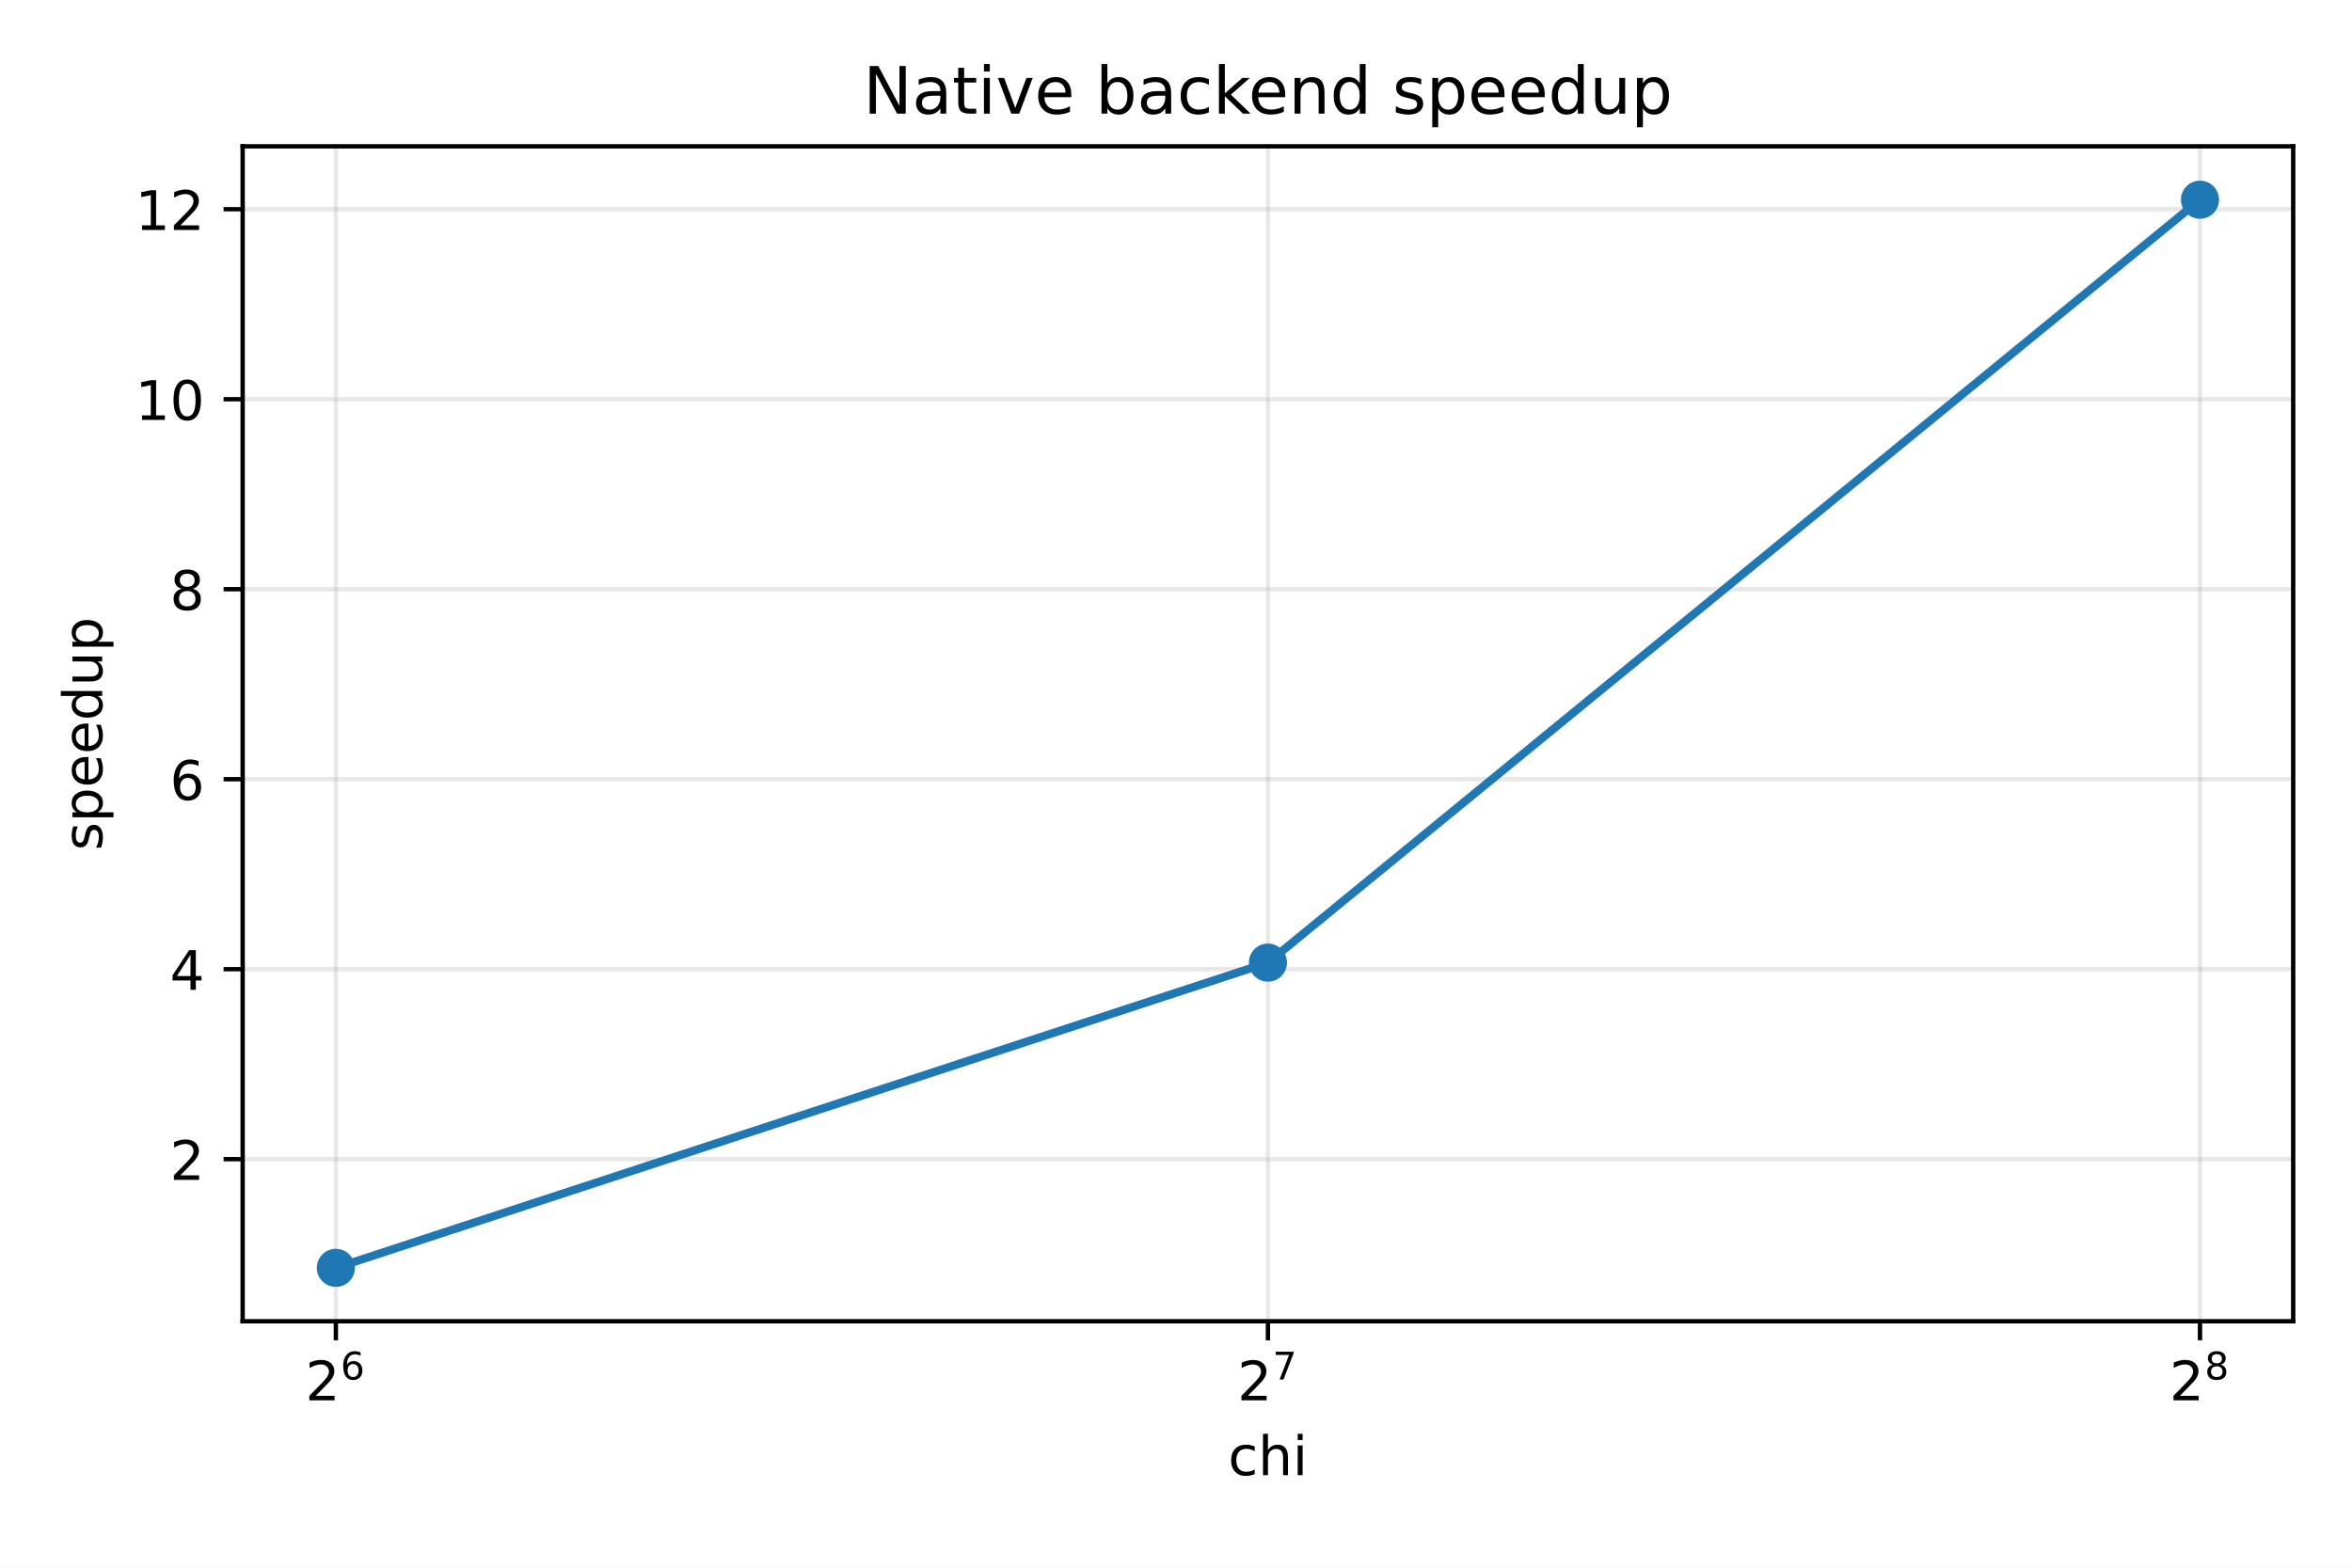
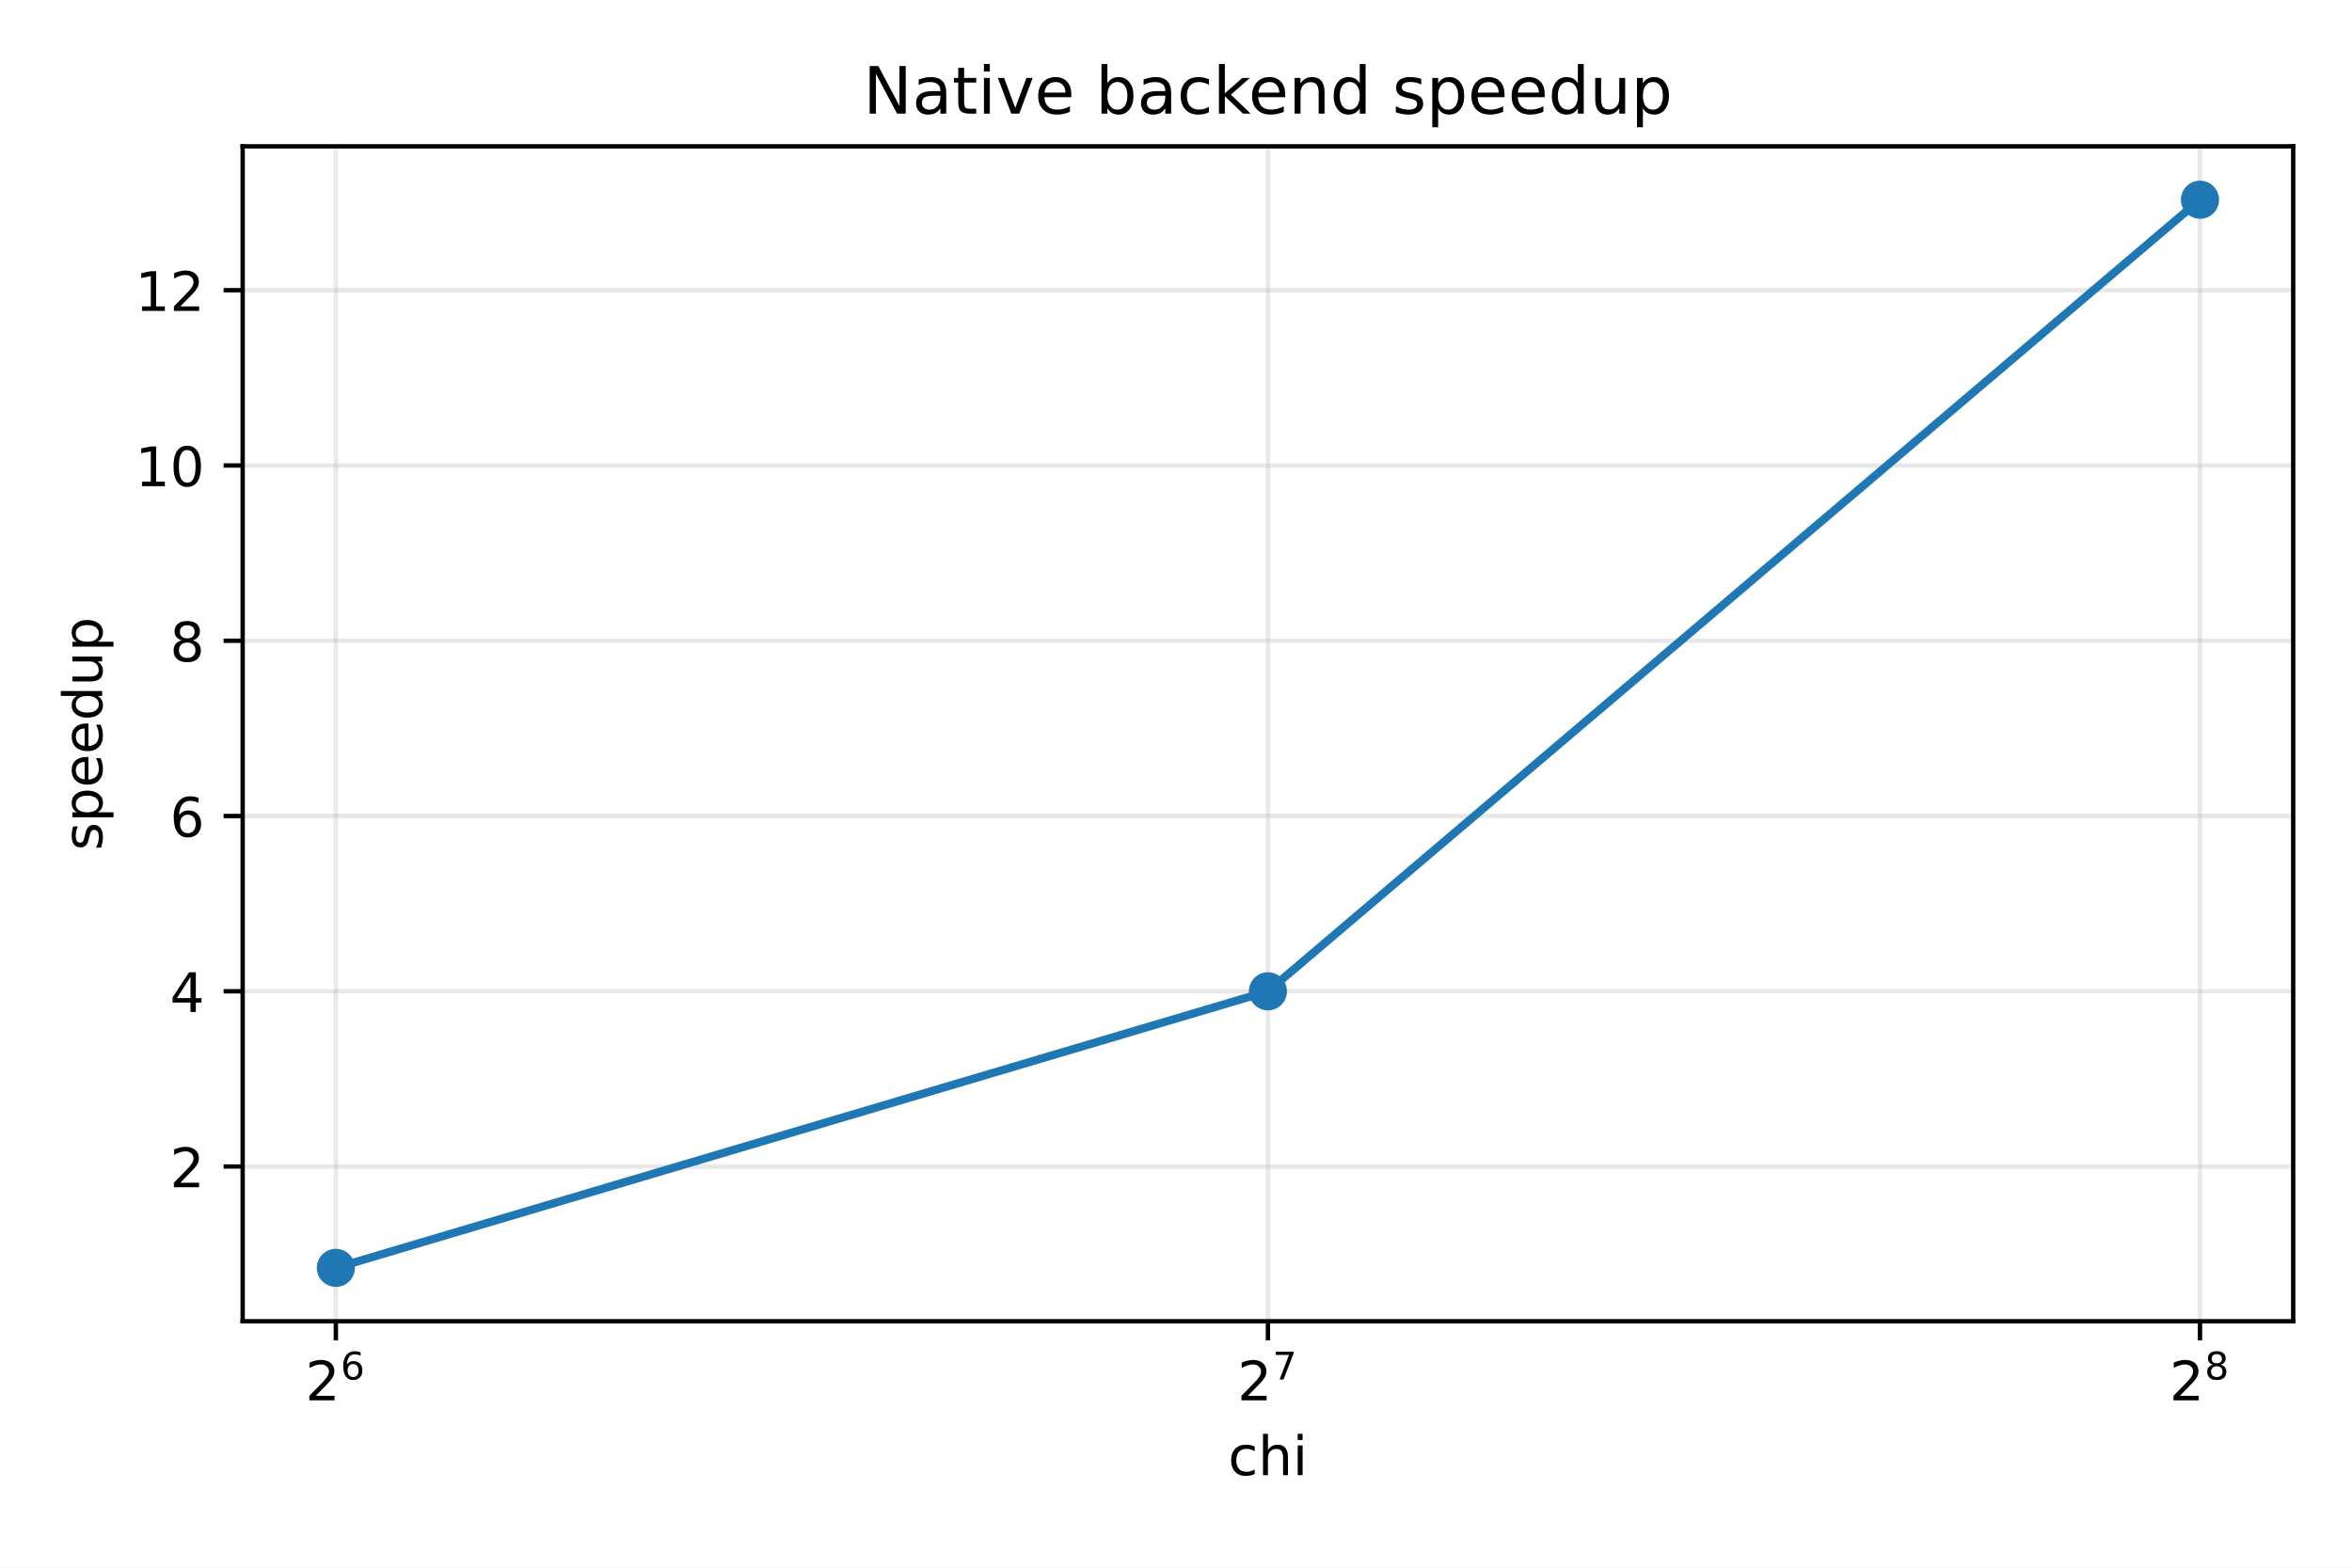
<svg xmlns="http://www.w3.org/2000/svg" xmlns:xlink="http://www.w3.org/1999/xlink" width="432pt" height="288pt" viewBox="0 0 432 288" version="1.1">
  <defs>
    <style type="text/css">*{stroke-linejoin: round; stroke-linecap: butt}</style>
  </defs>
  <g id="figure_1">
    <g id="patch_1">
-       <path d="M 0 288  L 432 288  L 432 0  L 0 0  z " style="fill: #ffffff" />
+       <path d="M 0 288 L 432 288 L 432 0 L 0 0 z " style="fill: #ffffff" />
    </g>
    <g id="axes_1">
      <g id="patch_2">
-         <path d="M 44.57 242.728  L 421.2 242.728  L 421.2 26.88  L 44.57 26.88  z " style="fill: #ffffff" />
+         <path d="M 44.57 242.728 L 421.2 242.728 L 421.2 26.88 L 44.57 26.88 z " style="fill: #ffffff" />
      </g>
      <g id="matplotlib.axis_1">
        <g id="xtick_1">
          <g id="line2d_1">
-             <path d="M 61.69 242.728  L 61.69 26.88  " clip-path="url(#p170e1653cf)" style="fill: none; stroke: #b0b0b0; stroke-opacity: 0.3; stroke-width: 0.8; stroke-linecap: square" />
+             <path d="M 61.69 242.728 L 61.69 26.88 " clip-path="url(#pd2c981c82d)" style="fill: none; stroke: #b0b0b0; stroke-opacity: 0.3; stroke-width: 0.8; stroke-linecap: square" />
          </g>
          <g id="line2d_2">
            <defs>
-               <path id="m7a6ee98322" d="M 0 0  L 0 3.5  " style="stroke: #000000; stroke-width: 0.8" />
-             </defs>
-             <g>
-               <use xlink:href="#m7a6ee98322" x="61.69" y="242.728" style="stroke: #000000; stroke-width: 0.8" />
+               <path id="m70d7c381d5" d="M 0 0 L 0 3.5 " style="stroke: #000000; stroke-width: 0.8" />
+             </defs>
+             <g>
+               <use xlink:href="#m70d7c381d5" x="61.69" y="242.728" style="stroke: #000000; stroke-width: 0.8" />
            </g>
          </g>
          <g id="text_1">
            <g transform="translate(56.08955 257.3264) scale(0.1 -0.1)">
              <defs>
-                 <path id="DejaVuSans-32" d="M 1228 531  L 3431 531  L 3431 0  L 469 0  L 469 531  Q 828 903 1448 1529  Q 2069 2156 2228 2338  Q 2531 2678 2651 2914  Q 2772 3150 2772 3378  Q 2772 3750 2511 3984  Q 2250 4219 1831 4219  Q 1534 4219 1204 4116  Q 875 4013 500 3803  L 500 4441  Q 881 4594 1212 4672  Q 1544 4750 1819 4750  Q 2544 4750 2975 4387  Q 3406 4025 3406 3419  Q 3406 3131 3298 2873  Q 3191 2616 2906 2266  Q 2828 2175 2409 1742  Q 1991 1309 1228 531  z " transform="scale(0.015625)" />
-                 <path id="DejaVuSans-36" d="M 2113 2584  Q 1688 2584 1439 2293  Q 1191 2003 1191 1497  Q 1191 994 1439 701  Q 1688 409 2113 409  Q 2538 409 2786 701  Q 3034 994 3034 1497  Q 3034 2003 2786 2293  Q 2538 2584 2113 2584  z M 3366 4563  L 3366 3988  Q 3128 4100 2886 4159  Q 2644 4219 2406 4219  Q 1781 4219 1451 3797  Q 1122 3375 1075 2522  Q 1259 2794 1537 2939  Q 1816 3084 2150 3084  Q 2853 3084 3261 2657  Q 3669 2231 3669 1497  Q 3669 778 3244 343  Q 2819 -91 2113 -91  Q 1303 -91 875 529  Q 447 1150 447 2328  Q 447 3434 972 4092  Q 1497 4750 2381 4750  Q 2619 4750 2861 4703  Q 3103 4656 3366 4563  z " transform="scale(0.015625)" />
+                 <path id="DejaVuSans-32" d="M 1228 531 L 3431 531 L 3431 0 L 469 0 L 469 531 Q 828 903 1448 1529 Q 2069 2156 2228 2338 Q 2531 2678 2651 2914 Q 2772 3150 2772 3378 Q 2772 3750 2511 3984 Q 2250 4219 1831 4219 Q 1534 4219 1204 4116 Q 875 4013 500 3803 L 500 4441 Q 881 4594 1212 4672 Q 1544 4750 1819 4750 Q 2544 4750 2975 4387 Q 3406 4025 3406 3419 Q 3406 3131 3298 2873 Q 3191 2616 2906 2266 Q 2828 2175 2409 1742 Q 1991 1309 1228 531 z " transform="scale(0.015625)" />
+                 <path id="DejaVuSans-36" d="M 2113 2584 Q 1688 2584 1439 2293 Q 1191 2003 1191 1497 Q 1191 994 1439 701 Q 1688 409 2113 409 Q 2538 409 2786 701 Q 3034 994 3034 1497 Q 3034 2003 2786 2293 Q 2538 2584 2113 2584 z M 3366 4563 L 3366 3988 Q 3128 4100 2886 4159 Q 2644 4219 2406 4219 Q 1781 4219 1451 3797 Q 1122 3375 1075 2522 Q 1259 2794 1537 2939 Q 1816 3084 2150 3084 Q 2853 3084 3261 2657 Q 3669 2231 3669 1497 Q 3669 778 3244 343 Q 2819 -91 2113 -91 Q 1303 -91 875 529 Q 447 1150 447 2328 Q 447 3434 972 4092 Q 1497 4750 2381 4750 Q 2619 4750 2861 4703 Q 3103 4656 3366 4563 z " transform="scale(0.015625)" />
              </defs>
              <use xlink:href="#DejaVuSans-32" transform="translate(0 0.765625)" />
              <use xlink:href="#DejaVuSans-36" transform="translate(64.58008 39.04688) scale(0.7)" />
            </g>
          </g>
        </g>
        <g id="xtick_2">
          <g id="line2d_3">
-             <path d="M 232.885 242.728  L 232.885 26.88  " clip-path="url(#p170e1653cf)" style="fill: none; stroke: #b0b0b0; stroke-opacity: 0.3; stroke-width: 0.8; stroke-linecap: square" />
+             <path d="M 232.885 242.728 L 232.885 26.88 " clip-path="url(#pd2c981c82d)" style="fill: none; stroke: #b0b0b0; stroke-opacity: 0.3; stroke-width: 0.8; stroke-linecap: square" />
          </g>
          <g id="line2d_4">
            <g>
-               <use xlink:href="#m7a6ee98322" x="232.885" y="242.728" style="stroke: #000000; stroke-width: 0.8" />
+               <use xlink:href="#m70d7c381d5" x="232.885" y="242.728" style="stroke: #000000; stroke-width: 0.8" />
            </g>
          </g>
          <g id="text_2">
            <g transform="translate(227.285 257.3264) scale(0.1 -0.1)">
              <defs>
-                 <path id="DejaVuSans-37" d="M 525 4666  L 3525 4666  L 3525 4397  L 1831 0  L 1172 0  L 2766 4134  L 525 4134  L 525 4666  z " transform="scale(0.015625)" />
+                 <path id="DejaVuSans-37" d="M 525 4666 L 3525 4666 L 3525 4397 L 1831 0 L 1172 0 L 2766 4134 L 525 4134 L 525 4666 z " transform="scale(0.015625)" />
              </defs>
              <use xlink:href="#DejaVuSans-32" transform="translate(0 0.684375)" />
              <use xlink:href="#DejaVuSans-37" transform="translate(64.58008 38.96563) scale(0.7)" />
            </g>
          </g>
        </g>
        <g id="xtick_3">
          <g id="line2d_5">
-             <path d="M 404.08 242.728  L 404.08 26.88  " clip-path="url(#p170e1653cf)" style="fill: none; stroke: #b0b0b0; stroke-opacity: 0.3; stroke-width: 0.8; stroke-linecap: square" />
+             <path d="M 404.08 242.728 L 404.08 26.88 " clip-path="url(#pd2c981c82d)" style="fill: none; stroke: #b0b0b0; stroke-opacity: 0.3; stroke-width: 0.8; stroke-linecap: square" />
          </g>
          <g id="line2d_6">
            <g>
-               <use xlink:href="#m7a6ee98322" x="404.08" y="242.728" style="stroke: #000000; stroke-width: 0.8" />
+               <use xlink:href="#m70d7c381d5" x="404.08" y="242.728" style="stroke: #000000; stroke-width: 0.8" />
            </g>
          </g>
          <g id="text_3">
            <g transform="translate(398.4805 257.3264) scale(0.1 -0.1)">
              <defs>
-                 <path id="DejaVuSans-38" d="M 2034 2216  Q 1584 2216 1326 1975  Q 1069 1734 1069 1313  Q 1069 891 1326 650  Q 1584 409 2034 409  Q 2484 409 2743 651  Q 3003 894 3003 1313  Q 3003 1734 2745 1975  Q 2488 2216 2034 2216  z M 1403 2484  Q 997 2584 770 2862  Q 544 3141 544 3541  Q 544 4100 942 4425  Q 1341 4750 2034 4750  Q 2731 4750 3128 4425  Q 3525 4100 3525 3541  Q 3525 3141 3298 2862  Q 3072 2584 2669 2484  Q 3125 2378 3379 2068  Q 3634 1759 3634 1313  Q 3634 634 3220 271  Q 2806 -91 2034 -91  Q 1263 -91 848 271  Q 434 634 434 1313  Q 434 1759 690 2068  Q 947 2378 1403 2484  z M 1172 3481  Q 1172 3119 1398 2916  Q 1625 2713 2034 2713  Q 2441 2713 2670 2916  Q 2900 3119 2900 3481  Q 2900 3844 2670 4047  Q 2441 4250 2034 4250  Q 1625 4250 1398 4047  Q 1172 3844 1172 3481  z " transform="scale(0.015625)" />
+                 <path id="DejaVuSans-38" d="M 2034 2216 Q 1584 2216 1326 1975 Q 1069 1734 1069 1313 Q 1069 891 1326 650 Q 1584 409 2034 409 Q 2484 409 2743 651 Q 3003 894 3003 1313 Q 3003 1734 2745 1975 Q 2488 2216 2034 2216 z M 1403 2484 Q 997 2584 770 2862 Q 544 3141 544 3541 Q 544 4100 942 4425 Q 1341 4750 2034 4750 Q 2731 4750 3128 4425 Q 3525 4100 3525 3541 Q 3525 3141 3298 2862 Q 3072 2584 2669 2484 Q 3125 2378 3379 2068 Q 3634 1759 3634 1313 Q 3634 634 3220 271 Q 2806 -91 2034 -91 Q 1263 -91 848 271 Q 434 634 434 1313 Q 434 1759 690 2068 Q 947 2378 1403 2484 z M 1172 3481 Q 1172 3119 1398 2916 Q 1625 2713 2034 2713 Q 2441 2713 2670 2916 Q 2900 3119 2900 3481 Q 2900 3844 2670 4047 Q 2441 4250 2034 4250 Q 1625 4250 1398 4047 Q 1172 3844 1172 3481 z " transform="scale(0.015625)" />
              </defs>
              <use xlink:href="#DejaVuSans-32" transform="translate(0 0.765625)" />
              <use xlink:href="#DejaVuSans-38" transform="translate(64.58008 39.04688) scale(0.7)" />
            </g>
          </g>
        </g>
        <g id="text_4">
          <g transform="translate(225.578 271.0046) scale(0.1 -0.1)">
            <defs>
-               <path id="DejaVuSans-63" d="M 3122 3366  L 3122 2828  Q 2878 2963 2633 3030  Q 2388 3097 2138 3097  Q 1578 3097 1268 2742  Q 959 2388 959 1747  Q 959 1106 1268 751  Q 1578 397 2138 397  Q 2388 397 2633 464  Q 2878 531 3122 666  L 3122 134  Q 2881 22 2623 -34  Q 2366 -91 2075 -91  Q 1284 -91 818 406  Q 353 903 353 1747  Q 353 2603 823 3093  Q 1294 3584 2113 3584  Q 2378 3584 2631 3529  Q 2884 3475 3122 3366  z " transform="scale(0.015625)" />
-               <path id="DejaVuSans-68" d="M 3513 2113  L 3513 0  L 2938 0  L 2938 2094  Q 2938 2591 2744 2837  Q 2550 3084 2163 3084  Q 1697 3084 1428 2787  Q 1159 2491 1159 1978  L 1159 0  L 581 0  L 581 4863  L 1159 4863  L 1159 2956  Q 1366 3272 1645 3428  Q 1925 3584 2291 3584  Q 2894 3584 3203 3211  Q 3513 2838 3513 2113  z " transform="scale(0.015625)" />
-               <path id="DejaVuSans-69" d="M 603 3500  L 1178 3500  L 1178 0  L 603 0  L 603 3500  z M 603 4863  L 1178 4863  L 1178 4134  L 603 4134  L 603 4863  z " transform="scale(0.015625)" />
+               <path id="DejaVuSans-63" d="M 3122 3366 L 3122 2828 Q 2878 2963 2633 3030 Q 2388 3097 2138 3097 Q 1578 3097 1268 2742 Q 959 2388 959 1747 Q 959 1106 1268 751 Q 1578 397 2138 397 Q 2388 397 2633 464 Q 2878 531 3122 666 L 3122 134 Q 2881 22 2623 -34 Q 2366 -91 2075 -91 Q 1284 -91 818 406 Q 353 903 353 1747 Q 353 2603 823 3093 Q 1294 3584 2113 3584 Q 2378 3584 2631 3529 Q 2884 3475 3122 3366 z " transform="scale(0.015625)" />
+               <path id="DejaVuSans-68" d="M 3513 2113 L 3513 0 L 2938 0 L 2938 2094 Q 2938 2591 2744 2837 Q 2550 3084 2163 3084 Q 1697 3084 1428 2787 Q 1159 2491 1159 1978 L 1159 0 L 581 0 L 581 4863 L 1159 4863 L 1159 2956 Q 1366 3272 1645 3428 Q 1925 3584 2291 3584 Q 2894 3584 3203 3211 Q 3513 2838 3513 2113 z " transform="scale(0.015625)" />
+               <path id="DejaVuSans-69" d="M 603 3500 L 1178 3500 L 1178 0 L 603 0 L 603 3500 z M 603 4863 L 1178 4863 L 1178 4134 L 603 4134 L 603 4863 z " transform="scale(0.015625)" />
            </defs>
            <use xlink:href="#DejaVuSans-63" />
            <use xlink:href="#DejaVuSans-68" transform="translate(54.98047 0)" />
            <use xlink:href="#DejaVuSans-69" transform="translate(118.3594 0)" />
          </g>
        </g>
      </g>
      <g id="matplotlib.axis_2">
        <g id="ytick_1">
          <g id="line2d_7">
-             <path d="M 44.57 212.949  L 421.2 212.949  " clip-path="url(#p170e1653cf)" style="fill: none; stroke: #b0b0b0; stroke-opacity: 0.3; stroke-width: 0.8; stroke-linecap: square" />
+             <path d="M 44.57 214.303 L 421.2 214.303 " clip-path="url(#pd2c981c82d)" style="fill: none; stroke: #b0b0b0; stroke-opacity: 0.3; stroke-width: 0.8; stroke-linecap: square" />
          </g>
          <g id="line2d_8">
            <defs>
-               <path id="m48eb29f242" d="M 0 0  L -3.5 0  " style="stroke: #000000; stroke-width: 0.8" />
-             </defs>
-             <g>
-               <use xlink:href="#m48eb29f242" x="44.57" y="212.949" style="stroke: #000000; stroke-width: 0.8" />
+               <path id="meac5febf99" d="M 0 0 L -3.5 0 " style="stroke: #000000; stroke-width: 0.8" />
+             </defs>
+             <g>
+               <use xlink:href="#meac5febf99" x="44.57" y="214.303" style="stroke: #000000; stroke-width: 0.8" />
            </g>
          </g>
          <g id="text_5">
-             <g transform="translate(31.2075 216.7484) scale(0.1 -0.1)">
+             <g transform="translate(31.2075 218.1024) scale(0.1 -0.1)">
              <use xlink:href="#DejaVuSans-32" />
            </g>
          </g>
        </g>
        <g id="ytick_2">
          <g id="line2d_9">
-             <path d="M 44.57 178.047  L 421.2 178.047  " clip-path="url(#p170e1653cf)" style="fill: none; stroke: #b0b0b0; stroke-opacity: 0.3; stroke-width: 0.8; stroke-linecap: square" />
+             <path d="M 44.57 182.106 L 421.2 182.106 " clip-path="url(#pd2c981c82d)" style="fill: none; stroke: #b0b0b0; stroke-opacity: 0.3; stroke-width: 0.8; stroke-linecap: square" />
          </g>
          <g id="line2d_10">
            <g>
-               <use xlink:href="#m48eb29f242" x="44.57" y="178.047" style="stroke: #000000; stroke-width: 0.8" />
+               <use xlink:href="#meac5febf99" x="44.57" y="182.106" style="stroke: #000000; stroke-width: 0.8" />
            </g>
          </g>
          <g id="text_6">
-             <g transform="translate(31.2075 181.8464) scale(0.1 -0.1)">
-               <defs>
-                 <path id="DejaVuSans-34" d="M 2419 4116  L 825 1625  L 2419 1625  L 2419 4116  z M 2253 4666  L 3047 4666  L 3047 1625  L 3713 1625  L 3713 1100  L 3047 1100  L 3047 0  L 2419 0  L 2419 1100  L 313 1100  L 313 1709  L 2253 4666  z " transform="scale(0.015625)" />
+             <g transform="translate(31.2075 185.9048) scale(0.1 -0.1)">
+               <defs>
+                 <path id="DejaVuSans-34" d="M 2419 4116 L 825 1625 L 2419 1625 L 2419 4116 z M 2253 4666 L 3047 4666 L 3047 1625 L 3713 1625 L 3713 1100 L 3047 1100 L 3047 0 L 2419 0 L 2419 1100 L 313 1100 L 313 1709 L 2253 4666 z " transform="scale(0.015625)" />
              </defs>
              <use xlink:href="#DejaVuSans-34" />
            </g>
          </g>
        </g>
        <g id="ytick_3">
          <g id="line2d_11">
-             <path d="M 44.57 143.145  L 421.2 143.145  " clip-path="url(#p170e1653cf)" style="fill: none; stroke: #b0b0b0; stroke-opacity: 0.3; stroke-width: 0.8; stroke-linecap: square" />
+             <path d="M 44.57 149.908 L 421.2 149.908 " clip-path="url(#pd2c981c82d)" style="fill: none; stroke: #b0b0b0; stroke-opacity: 0.3; stroke-width: 0.8; stroke-linecap: square" />
          </g>
          <g id="line2d_12">
            <g>
-               <use xlink:href="#m48eb29f242" x="44.57" y="143.145" style="stroke: #000000; stroke-width: 0.8" />
+               <use xlink:href="#meac5febf99" x="44.57" y="149.908" style="stroke: #000000; stroke-width: 0.8" />
            </g>
          </g>
          <g id="text_7">
-             <g transform="translate(31.2075 146.9443) scale(0.1 -0.1)">
+             <g transform="translate(31.2075 153.7072) scale(0.1 -0.1)">
              <use xlink:href="#DejaVuSans-36" />
            </g>
          </g>
        </g>
        <g id="ytick_4">
          <g id="line2d_13">
-             <path d="M 44.57 108.243  L 421.2 108.243  " clip-path="url(#p170e1653cf)" style="fill: none; stroke: #b0b0b0; stroke-opacity: 0.3; stroke-width: 0.8; stroke-linecap: square" />
+             <path d="M 44.57 117.71 L 421.2 117.71 " clip-path="url(#pd2c981c82d)" style="fill: none; stroke: #b0b0b0; stroke-opacity: 0.3; stroke-width: 0.8; stroke-linecap: square" />
          </g>
          <g id="line2d_14">
            <g>
-               <use xlink:href="#m48eb29f242" x="44.57" y="108.243" style="stroke: #000000; stroke-width: 0.8" />
+               <use xlink:href="#meac5febf99" x="44.57" y="117.71" style="stroke: #000000; stroke-width: 0.8" />
            </g>
          </g>
          <g id="text_8">
-             <g transform="translate(31.2075 112.0423) scale(0.1 -0.1)">
+             <g transform="translate(31.2075 121.5095) scale(0.1 -0.1)">
              <use xlink:href="#DejaVuSans-38" />
            </g>
          </g>
        </g>
        <g id="ytick_5">
          <g id="line2d_15">
-             <path d="M 44.57 73.341  L 421.2 73.341  " clip-path="url(#p170e1653cf)" style="fill: none; stroke: #b0b0b0; stroke-opacity: 0.3; stroke-width: 0.8; stroke-linecap: square" />
+             <path d="M 44.57 85.513 L 421.2 85.513 " clip-path="url(#pd2c981c82d)" style="fill: none; stroke: #b0b0b0; stroke-opacity: 0.3; stroke-width: 0.8; stroke-linecap: square" />
          </g>
          <g id="line2d_16">
            <g>
-               <use xlink:href="#m48eb29f242" x="44.57" y="73.341" style="stroke: #000000; stroke-width: 0.8" />
+               <use xlink:href="#meac5febf99" x="44.57" y="85.513" style="stroke: #000000; stroke-width: 0.8" />
            </g>
          </g>
          <g id="text_9">
-             <g transform="translate(24.845 77.1402) scale(0.1 -0.1)">
-               <defs>
-                 <path id="DejaVuSans-31" d="M 794 531  L 1825 531  L 1825 4091  L 703 3866  L 703 4441  L 1819 4666  L 2450 4666  L 2450 531  L 3481 531  L 3481 0  L 794 0  L 794 531  z " transform="scale(0.015625)" />
-                 <path id="DejaVuSans-30" d="M 2034 4250  Q 1547 4250 1301 3770  Q 1056 3291 1056 2328  Q 1056 1369 1301 889  Q 1547 409 2034 409  Q 2525 409 2770 889  Q 3016 1369 3016 2328  Q 3016 3291 2770 3770  Q 2525 4250 2034 4250  z M 2034 4750  Q 2819 4750 3233 4129  Q 3647 3509 3647 2328  Q 3647 1150 3233 529  Q 2819 -91 2034 -91  Q 1250 -91 836 529  Q 422 1150 422 2328  Q 422 3509 836 4129  Q 1250 4750 2034 4750  z " transform="scale(0.015625)" />
+             <g transform="translate(24.845 89.31193) scale(0.1 -0.1)">
+               <defs>
+                 <path id="DejaVuSans-31" d="M 794 531 L 1825 531 L 1825 4091 L 703 3866 L 703 4441 L 1819 4666 L 2450 4666 L 2450 531 L 3481 531 L 3481 0 L 794 0 L 794 531 z " transform="scale(0.015625)" />
+                 <path id="DejaVuSans-30" d="M 2034 4250 Q 1547 4250 1301 3770 Q 1056 3291 1056 2328 Q 1056 1369 1301 889 Q 1547 409 2034 409 Q 2525 409 2770 889 Q 3016 1369 3016 2328 Q 3016 3291 2770 3770 Q 2525 4250 2034 4250 z M 2034 4750 Q 2819 4750 3233 4129 Q 3647 3509 3647 2328 Q 3647 1150 3233 529 Q 2819 -91 2034 -91 Q 1250 -91 836 529 Q 422 1150 422 2328 Q 422 3509 836 4129 Q 1250 4750 2034 4750 z " transform="scale(0.015625)" />
              </defs>
              <use xlink:href="#DejaVuSans-31" />
              <use xlink:href="#DejaVuSans-30" transform="translate(63.62305 0)" />
            </g>
          </g>
        </g>
        <g id="ytick_6">
          <g id="line2d_17">
-             <path d="M 44.57 38.439  L 421.2 38.439  " clip-path="url(#p170e1653cf)" style="fill: none; stroke: #b0b0b0; stroke-opacity: 0.3; stroke-width: 0.8; stroke-linecap: square" />
+             <path d="M 44.57 53.315 L 421.2 53.315 " clip-path="url(#pd2c981c82d)" style="fill: none; stroke: #b0b0b0; stroke-opacity: 0.3; stroke-width: 0.8; stroke-linecap: square" />
          </g>
          <g id="line2d_18">
            <g>
-               <use xlink:href="#m48eb29f242" x="44.57" y="38.439" style="stroke: #000000; stroke-width: 0.8" />
+               <use xlink:href="#meac5febf99" x="44.57" y="53.315" style="stroke: #000000; stroke-width: 0.8" />
            </g>
          </g>
          <g id="text_10">
-             <g transform="translate(24.845 42.23815) scale(0.1 -0.1)">
+             <g transform="translate(24.845 57.11431) scale(0.1 -0.1)">
              <use xlink:href="#DejaVuSans-31" />
              <use xlink:href="#DejaVuSans-32" transform="translate(63.62305 0)" />
            </g>
          </g>
        </g>
        <g id="text_11">
          <g transform="translate(18.76531 156.2532) rotate(-90) scale(0.1 -0.1)">
            <defs>
-               <path id="DejaVuSans-73" d="M 2834 3397  L 2834 2853  Q 2591 2978 2328 3040  Q 2066 3103 1784 3103  Q 1356 3103 1142 2972  Q 928 2841 928 2578  Q 928 2378 1081 2264  Q 1234 2150 1697 2047  L 1894 2003  Q 2506 1872 2764 1633  Q 3022 1394 3022 966  Q 3022 478 2636 193  Q 2250 -91 1575 -91  Q 1294 -91 989 -36  Q 684 19 347 128  L 347 722  Q 666 556 975 473  Q 1284 391 1588 391  Q 1994 391 2212 530  Q 2431 669 2431 922  Q 2431 1156 2273 1281  Q 2116 1406 1581 1522  L 1381 1569  Q 847 1681 609 1914  Q 372 2147 372 2553  Q 372 3047 722 3315  Q 1072 3584 1716 3584  Q 2034 3584 2315 3537  Q 2597 3491 2834 3397  z " transform="scale(0.015625)" />
-               <path id="DejaVuSans-70" d="M 1159 525  L 1159 -1331  L 581 -1331  L 581 3500  L 1159 3500  L 1159 2969  Q 1341 3281 1617 3432  Q 1894 3584 2278 3584  Q 2916 3584 3314 3078  Q 3713 2572 3713 1747  Q 3713 922 3314 415  Q 2916 -91 2278 -91  Q 1894 -91 1617 61  Q 1341 213 1159 525  z M 3116 1747  Q 3116 2381 2855 2742  Q 2594 3103 2138 3103  Q 1681 3103 1420 2742  Q 1159 2381 1159 1747  Q 1159 1113 1420 752  Q 1681 391 2138 391  Q 2594 391 2855 752  Q 3116 1113 3116 1747  z " transform="scale(0.015625)" />
-               <path id="DejaVuSans-65" d="M 3597 1894  L 3597 1613  L 953 1613  Q 991 1019 1311 708  Q 1631 397 2203 397  Q 2534 397 2845 478  Q 3156 559 3463 722  L 3463 178  Q 3153 47 2828 -22  Q 2503 -91 2169 -91  Q 1331 -91 842 396  Q 353 884 353 1716  Q 353 2575 817 3079  Q 1281 3584 2069 3584  Q 2775 3584 3186 3129  Q 3597 2675 3597 1894  z M 3022 2063  Q 3016 2534 2758 2815  Q 2500 3097 2075 3097  Q 1594 3097 1305 2825  Q 1016 2553 972 2059  L 3022 2063  z " transform="scale(0.015625)" />
-               <path id="DejaVuSans-64" d="M 2906 2969  L 2906 4863  L 3481 4863  L 3481 0  L 2906 0  L 2906 525  Q 2725 213 2448 61  Q 2172 -91 1784 -91  Q 1150 -91 751 415  Q 353 922 353 1747  Q 353 2572 751 3078  Q 1150 3584 1784 3584  Q 2172 3584 2448 3432  Q 2725 3281 2906 2969  z M 947 1747  Q 947 1113 1208 752  Q 1469 391 1925 391  Q 2381 391 2643 752  Q 2906 1113 2906 1747  Q 2906 2381 2643 2742  Q 2381 3103 1925 3103  Q 1469 3103 1208 2742  Q 947 2381 947 1747  z " transform="scale(0.015625)" />
-               <path id="DejaVuSans-75" d="M 544 1381  L 544 3500  L 1119 3500  L 1119 1403  Q 1119 906 1312 657  Q 1506 409 1894 409  Q 2359 409 2629 706  Q 2900 1003 2900 1516  L 2900 3500  L 3475 3500  L 3475 0  L 2900 0  L 2900 538  Q 2691 219 2414 64  Q 2138 -91 1772 -91  Q 1169 -91 856 284  Q 544 659 544 1381  z M 1991 3584  L 1991 3584  z " transform="scale(0.015625)" />
+               <path id="DejaVuSans-73" d="M 2834 3397 L 2834 2853 Q 2591 2978 2328 3040 Q 2066 3103 1784 3103 Q 1356 3103 1142 2972 Q 928 2841 928 2578 Q 928 2378 1081 2264 Q 1234 2150 1697 2047 L 1894 2003 Q 2506 1872 2764 1633 Q 3022 1394 3022 966 Q 3022 478 2636 193 Q 2250 -91 1575 -91 Q 1294 -91 989 -36 Q 684 19 347 128 L 347 722 Q 666 556 975 473 Q 1284 391 1588 391 Q 1994 391 2212 530 Q 2431 669 2431 922 Q 2431 1156 2273 1281 Q 2116 1406 1581 1522 L 1381 1569 Q 847 1681 609 1914 Q 372 2147 372 2553 Q 372 3047 722 3315 Q 1072 3584 1716 3584 Q 2034 3584 2315 3537 Q 2597 3491 2834 3397 z " transform="scale(0.015625)" />
+               <path id="DejaVuSans-70" d="M 1159 525 L 1159 -1331 L 581 -1331 L 581 3500 L 1159 3500 L 1159 2969 Q 1341 3281 1617 3432 Q 1894 3584 2278 3584 Q 2916 3584 3314 3078 Q 3713 2572 3713 1747 Q 3713 922 3314 415 Q 2916 -91 2278 -91 Q 1894 -91 1617 61 Q 1341 213 1159 525 z M 3116 1747 Q 3116 2381 2855 2742 Q 2594 3103 2138 3103 Q 1681 3103 1420 2742 Q 1159 2381 1159 1747 Q 1159 1113 1420 752 Q 1681 391 2138 391 Q 2594 391 2855 752 Q 3116 1113 3116 1747 z " transform="scale(0.015625)" />
+               <path id="DejaVuSans-65" d="M 3597 1894 L 3597 1613 L 953 1613 Q 991 1019 1311 708 Q 1631 397 2203 397 Q 2534 397 2845 478 Q 3156 559 3463 722 L 3463 178 Q 3153 47 2828 -22 Q 2503 -91 2169 -91 Q 1331 -91 842 396 Q 353 884 353 1716 Q 353 2575 817 3079 Q 1281 3584 2069 3584 Q 2775 3584 3186 3129 Q 3597 2675 3597 1894 z M 3022 2063 Q 3016 2534 2758 2815 Q 2500 3097 2075 3097 Q 1594 3097 1305 2825 Q 1016 2553 972 2059 L 3022 2063 z " transform="scale(0.015625)" />
+               <path id="DejaVuSans-64" d="M 2906 2969 L 2906 4863 L 3481 4863 L 3481 0 L 2906 0 L 2906 525 Q 2725 213 2448 61 Q 2172 -91 1784 -91 Q 1150 -91 751 415 Q 353 922 353 1747 Q 353 2572 751 3078 Q 1150 3584 1784 3584 Q 2172 3584 2448 3432 Q 2725 3281 2906 2969 z M 947 1747 Q 947 1113 1208 752 Q 1469 391 1925 391 Q 2381 391 2643 752 Q 2906 1113 2906 1747 Q 2906 2381 2643 2742 Q 2381 3103 1925 3103 Q 1469 3103 1208 2742 Q 947 2381 947 1747 z " transform="scale(0.015625)" />
+               <path id="DejaVuSans-75" d="M 544 1381 L 544 3500 L 1119 3500 L 1119 1403 Q 1119 906 1312 657 Q 1506 409 1894 409 Q 2359 409 2629 706 Q 2900 1003 2900 1516 L 2900 3500 L 3475 3500 L 3475 0 L 2900 0 L 2900 538 Q 2691 219 2414 64 Q 2138 -91 1772 -91 Q 1169 -91 856 284 Q 544 659 544 1381 z M 1991 3584 L 1991 3584 z " transform="scale(0.015625)" />
            </defs>
            <use xlink:href="#DejaVuSans-73" />
            <use xlink:href="#DejaVuSans-70" transform="translate(52.09961 0)" />
            <use xlink:href="#DejaVuSans-65" transform="translate(115.5762 0)" />
            <use xlink:href="#DejaVuSans-65" transform="translate(177.0996 0)" />
            <use xlink:href="#DejaVuSans-64" transform="translate(238.623 0)" />
            <use xlink:href="#DejaVuSans-75" transform="translate(302.0996 0)" />
            <use xlink:href="#DejaVuSans-70" transform="translate(365.4785 0)" />
          </g>
        </g>
      </g>
      <g id="line2d_19">
-         <path d="M 61.69 232.917  L 232.885 176.844  L 404.08 36.691  " clip-path="url(#p170e1653cf)" style="fill: none; stroke: #1f77b4; stroke-width: 1.5; stroke-linecap: square" />
+         <path d="M 61.69 232.917 L 232.885 182.112 L 404.08 36.691 " clip-path="url(#pd2c981c82d)" style="fill: none; stroke: #1f77b4; stroke-width: 1.5; stroke-linecap: square" />
        <defs>
-           <path id="m8c66257d54" d="M 0 3  C 0.796 3 1.559 2.684 2.121 2.121  C 2.684 1.559 3 0.796 3 0  C 3 -0.796 2.684 -1.559 2.121 -2.121  C 1.559 -2.684 0.796 -3 0 -3  C -0.796 -3 -1.559 -2.684 -2.121 -2.121  C -2.684 -1.559 -3 -0.796 -3 0  C -3 0.796 -2.684 1.559 -2.121 2.121  C -1.559 2.684 -0.796 3 0 3  z " style="stroke: #1f77b4" />
+           <path id="m5fdf3a1020" d="M 0 3 C 0.796 3 1.559 2.684 2.121 2.121 C 2.684 1.559 3 0.796 3 0 C 3 -0.796 2.684 -1.559 2.121 -2.121 C 1.559 -2.684 0.796 -3 0 -3 C -0.796 -3 -1.559 -2.684 -2.121 -2.121 C -2.684 -1.559 -3 -0.796 -3 0 C -3 0.796 -2.684 1.559 -2.121 2.121 C -1.559 2.684 -0.796 3 0 3 z " style="stroke: #1f77b4" />
        </defs>
-         <g clip-path="url(#p170e1653cf)">
-           <use xlink:href="#m8c66257d54" x="61.69" y="232.917" style="fill: #1f77b4; stroke: #1f77b4" />
-           <use xlink:href="#m8c66257d54" x="232.885" y="176.844" style="fill: #1f77b4; stroke: #1f77b4" />
-           <use xlink:href="#m8c66257d54" x="404.08" y="36.691" style="fill: #1f77b4; stroke: #1f77b4" />
+         <g clip-path="url(#pd2c981c82d)">
+           <use xlink:href="#m5fdf3a1020" x="61.69" y="232.917" style="fill: #1f77b4; stroke: #1f77b4" />
+           <use xlink:href="#m5fdf3a1020" x="232.885" y="182.112" style="fill: #1f77b4; stroke: #1f77b4" />
+           <use xlink:href="#m5fdf3a1020" x="404.08" y="36.691" style="fill: #1f77b4; stroke: #1f77b4" />
        </g>
      </g>
      <g id="patch_3">
-         <path d="M 44.57 242.728  L 44.57 26.88  " style="fill: none; stroke: #000000; stroke-width: 0.8; stroke-linejoin: miter; stroke-linecap: square" />
+         <path d="M 44.57 242.728 L 44.57 26.88 " style="fill: none; stroke: #000000; stroke-width: 0.8; stroke-linejoin: miter; stroke-linecap: square" />
      </g>
      <g id="patch_4">
-         <path d="M 421.2 242.728  L 421.2 26.88  " style="fill: none; stroke: #000000; stroke-width: 0.8; stroke-linejoin: miter; stroke-linecap: square" />
+         <path d="M 421.2 242.728 L 421.2 26.88 " style="fill: none; stroke: #000000; stroke-width: 0.8; stroke-linejoin: miter; stroke-linecap: square" />
      </g>
      <g id="patch_5">
-         <path d="M 44.57 242.728  L 421.2 242.728  " style="fill: none; stroke: #000000; stroke-width: 0.8; stroke-linejoin: miter; stroke-linecap: square" />
+         <path d="M 44.57 242.728 L 421.2 242.728 " style="fill: none; stroke: #000000; stroke-width: 0.8; stroke-linejoin: miter; stroke-linecap: square" />
      </g>
      <g id="patch_6">
-         <path d="M 44.57 26.88  L 421.2 26.88  " style="fill: none; stroke: #000000; stroke-width: 0.8; stroke-linejoin: miter; stroke-linecap: square" />
+         <path d="M 44.57 26.88 L 421.2 26.88 " style="fill: none; stroke: #000000; stroke-width: 0.8; stroke-linejoin: miter; stroke-linecap: square" />
      </g>
      <g id="text_12">
        <g transform="translate(158.5591 20.88) scale(0.12 -0.12)">
          <defs>
-             <path id="DejaVuSans-4e" d="M 628 4666  L 1478 4666  L 3547 763  L 3547 4666  L 4159 4666  L 4159 0  L 3309 0  L 1241 3903  L 1241 0  L 628 0  L 628 4666  z " transform="scale(0.015625)" />
-             <path id="DejaVuSans-61" d="M 2194 1759  Q 1497 1759 1228 1600  Q 959 1441 959 1056  Q 959 750 1161 570  Q 1363 391 1709 391  Q 2188 391 2477 730  Q 2766 1069 2766 1631  L 2766 1759  L 2194 1759  z M 3341 1997  L 3341 0  L 2766 0  L 2766 531  Q 2569 213 2275 61  Q 1981 -91 1556 -91  Q 1019 -91 701 211  Q 384 513 384 1019  Q 384 1609 779 1909  Q 1175 2209 1959 2209  L 2766 2209  L 2766 2266  Q 2766 2663 2505 2880  Q 2244 3097 1772 3097  Q 1472 3097 1187 3025  Q 903 2953 641 2809  L 641 3341  Q 956 3463 1253 3523  Q 1550 3584 1831 3584  Q 2591 3584 2966 3190  Q 3341 2797 3341 1997  z " transform="scale(0.015625)" />
-             <path id="DejaVuSans-74" d="M 1172 4494  L 1172 3500  L 2356 3500  L 2356 3053  L 1172 3053  L 1172 1153  Q 1172 725 1289 603  Q 1406 481 1766 481  L 2356 481  L 2356 0  L 1766 0  Q 1100 0 847 248  Q 594 497 594 1153  L 594 3053  L 172 3053  L 172 3500  L 594 3500  L 594 4494  L 1172 4494  z " transform="scale(0.015625)" />
-             <path id="DejaVuSans-76" d="M 191 3500  L 800 3500  L 1894 563  L 2988 3500  L 3597 3500  L 2284 0  L 1503 0  L 191 3500  z " transform="scale(0.015625)" />
+             <path id="DejaVuSans-4e" d="M 628 4666 L 1478 4666 L 3547 763 L 3547 4666 L 4159 4666 L 4159 0 L 3309 0 L 1241 3903 L 1241 0 L 628 0 L 628 4666 z " transform="scale(0.015625)" />
+             <path id="DejaVuSans-61" d="M 2194 1759 Q 1497 1759 1228 1600 Q 959 1441 959 1056 Q 959 750 1161 570 Q 1363 391 1709 391 Q 2188 391 2477 730 Q 2766 1069 2766 1631 L 2766 1759 L 2194 1759 z M 3341 1997 L 3341 0 L 2766 0 L 2766 531 Q 2569 213 2275 61 Q 1981 -91 1556 -91 Q 1019 -91 701 211 Q 384 513 384 1019 Q 384 1609 779 1909 Q 1175 2209 1959 2209 L 2766 2209 L 2766 2266 Q 2766 2663 2505 2880 Q 2244 3097 1772 3097 Q 1472 3097 1187 3025 Q 903 2953 641 2809 L 641 3341 Q 956 3463 1253 3523 Q 1550 3584 1831 3584 Q 2591 3584 2966 3190 Q 3341 2797 3341 1997 z " transform="scale(0.015625)" />
+             <path id="DejaVuSans-74" d="M 1172 4494 L 1172 3500 L 2356 3500 L 2356 3053 L 1172 3053 L 1172 1153 Q 1172 725 1289 603 Q 1406 481 1766 481 L 2356 481 L 2356 0 L 1766 0 Q 1100 0 847 248 Q 594 497 594 1153 L 594 3053 L 172 3053 L 172 3500 L 594 3500 L 594 4494 L 1172 4494 z " transform="scale(0.015625)" />
+             <path id="DejaVuSans-76" d="M 191 3500 L 800 3500 L 1894 563 L 2988 3500 L 3597 3500 L 2284 0 L 1503 0 L 191 3500 z " transform="scale(0.015625)" />
            <path id="DejaVuSans-20" transform="scale(0.015625)" />
-             <path id="DejaVuSans-62" d="M 3116 1747  Q 3116 2381 2855 2742  Q 2594 3103 2138 3103  Q 1681 3103 1420 2742  Q 1159 2381 1159 1747  Q 1159 1113 1420 752  Q 1681 391 2138 391  Q 2594 391 2855 752  Q 3116 1113 3116 1747  z M 1159 2969  Q 1341 3281 1617 3432  Q 1894 3584 2278 3584  Q 2916 3584 3314 3078  Q 3713 2572 3713 1747  Q 3713 922 3314 415  Q 2916 -91 2278 -91  Q 1894 -91 1617 61  Q 1341 213 1159 525  L 1159 0  L 581 0  L 581 4863  L 1159 4863  L 1159 2969  z " transform="scale(0.015625)" />
-             <path id="DejaVuSans-6b" d="M 581 4863  L 1159 4863  L 1159 1991  L 2875 3500  L 3609 3500  L 1753 1863  L 3688 0  L 2938 0  L 1159 1709  L 1159 0  L 581 0  L 581 4863  z " transform="scale(0.015625)" />
-             <path id="DejaVuSans-6e" d="M 3513 2113  L 3513 0  L 2938 0  L 2938 2094  Q 2938 2591 2744 2837  Q 2550 3084 2163 3084  Q 1697 3084 1428 2787  Q 1159 2491 1159 1978  L 1159 0  L 581 0  L 581 3500  L 1159 3500  L 1159 2956  Q 1366 3272 1645 3428  Q 1925 3584 2291 3584  Q 2894 3584 3203 3211  Q 3513 2838 3513 2113  z " transform="scale(0.015625)" />
+             <path id="DejaVuSans-62" d="M 3116 1747 Q 3116 2381 2855 2742 Q 2594 3103 2138 3103 Q 1681 3103 1420 2742 Q 1159 2381 1159 1747 Q 1159 1113 1420 752 Q 1681 391 2138 391 Q 2594 391 2855 752 Q 3116 1113 3116 1747 z M 1159 2969 Q 1341 3281 1617 3432 Q 1894 3584 2278 3584 Q 2916 3584 3314 3078 Q 3713 2572 3713 1747 Q 3713 922 3314 415 Q 2916 -91 2278 -91 Q 1894 -91 1617 61 Q 1341 213 1159 525 L 1159 0 L 581 0 L 581 4863 L 1159 4863 L 1159 2969 z " transform="scale(0.015625)" />
+             <path id="DejaVuSans-6b" d="M 581 4863 L 1159 4863 L 1159 1991 L 2875 3500 L 3609 3500 L 1753 1863 L 3688 0 L 2938 0 L 1159 1709 L 1159 0 L 581 0 L 581 4863 z " transform="scale(0.015625)" />
+             <path id="DejaVuSans-6e" d="M 3513 2113 L 3513 0 L 2938 0 L 2938 2094 Q 2938 2591 2744 2837 Q 2550 3084 2163 3084 Q 1697 3084 1428 2787 Q 1159 2491 1159 1978 L 1159 0 L 581 0 L 581 3500 L 1159 3500 L 1159 2956 Q 1366 3272 1645 3428 Q 1925 3584 2291 3584 Q 2894 3584 3203 3211 Q 3513 2838 3513 2113 z " transform="scale(0.015625)" />
          </defs>
          <use xlink:href="#DejaVuSans-4e" />
          <use xlink:href="#DejaVuSans-61" transform="translate(74.80469 0)" />
          <use xlink:href="#DejaVuSans-74" transform="translate(136.084 0)" />
          <use xlink:href="#DejaVuSans-69" transform="translate(175.293 0)" />
          <use xlink:href="#DejaVuSans-76" transform="translate(203.0762 0)" />
          <use xlink:href="#DejaVuSans-65" transform="translate(262.2559 0)" />
          <use xlink:href="#DejaVuSans-20" transform="translate(323.7793 0)" />
          <use xlink:href="#DejaVuSans-62" transform="translate(355.5664 0)" />
          <use xlink:href="#DejaVuSans-61" transform="translate(419.043 0)" />
          <use xlink:href="#DejaVuSans-63" transform="translate(480.3223 0)" />
          <use xlink:href="#DejaVuSans-6b" transform="translate(535.3027 0)" />
          <use xlink:href="#DejaVuSans-65" transform="translate(589.5879 0)" />
          <use xlink:href="#DejaVuSans-6e" transform="translate(651.1113 0)" />
          <use xlink:href="#DejaVuSans-64" transform="translate(714.4902 0)" />
          <use xlink:href="#DejaVuSans-20" transform="translate(777.9668 0)" />
          <use xlink:href="#DejaVuSans-73" transform="translate(809.7539 0)" />
          <use xlink:href="#DejaVuSans-70" transform="translate(861.8535 0)" />
          <use xlink:href="#DejaVuSans-65" transform="translate(925.3301 0)" />
          <use xlink:href="#DejaVuSans-65" transform="translate(986.8535 0)" />
          <use xlink:href="#DejaVuSans-64" transform="translate(1048.377 0)" />
          <use xlink:href="#DejaVuSans-75" transform="translate(1111.854 0)" />
          <use xlink:href="#DejaVuSans-70" transform="translate(1175.232 0)" />
        </g>
      </g>
    </g>
  </g>
  <defs>
-     <clipPath id="p170e1653cf">
+     <clipPath id="pd2c981c82d">
      <rect x="44.57" y="26.88" width="376.63" height="215.848" />
    </clipPath>
  </defs>
</svg>
